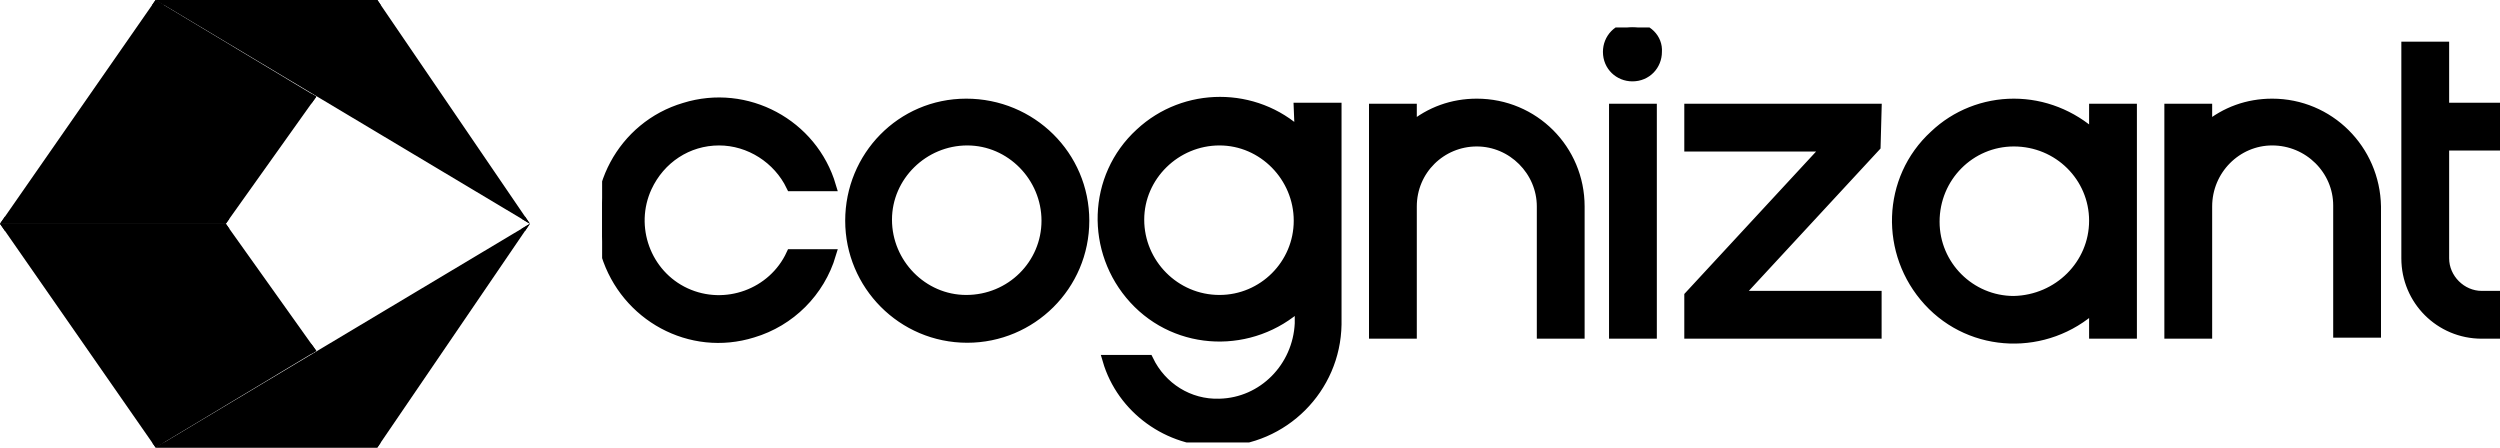
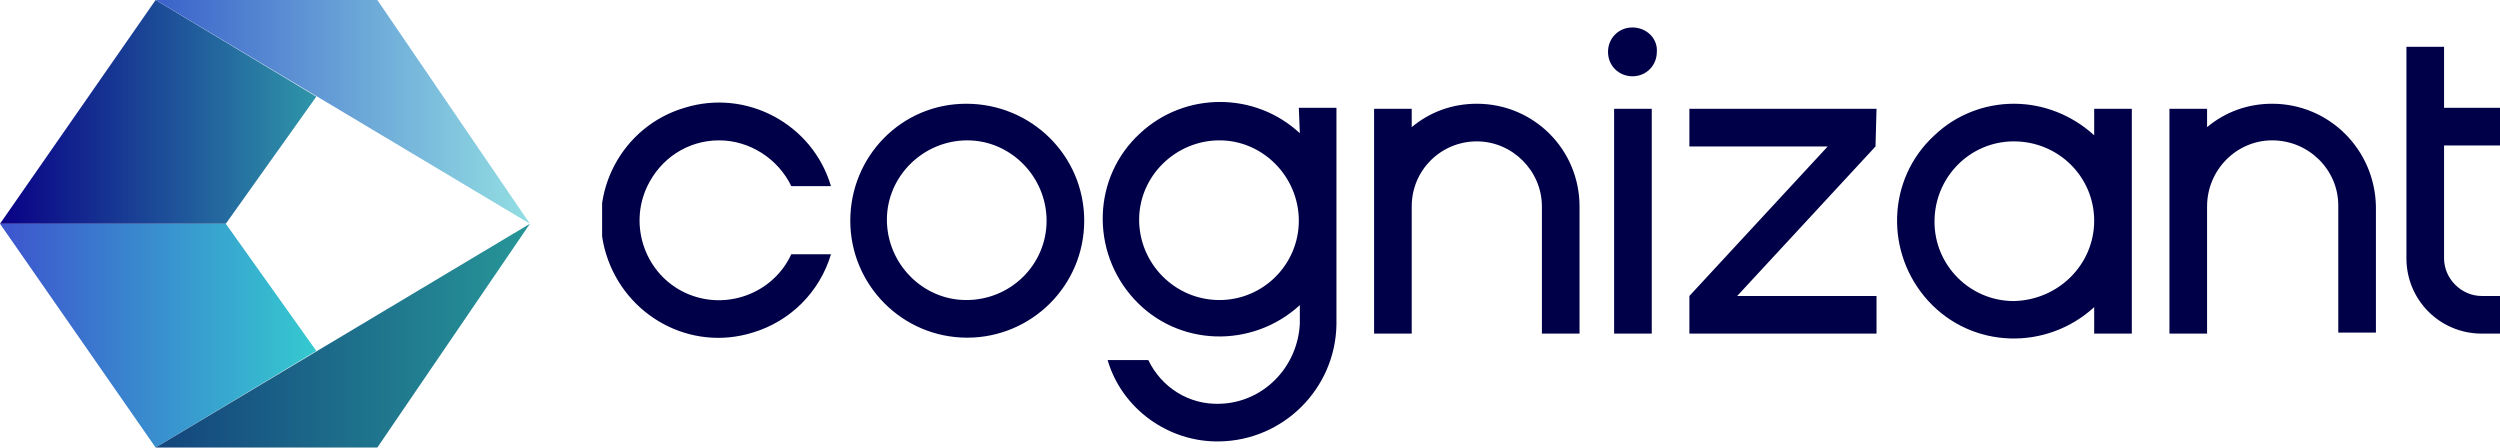
<svg xmlns="http://www.w3.org/2000/svg" xmlns:xlink="http://www.w3.org/1999/xlink" version="1.1" id="Layer_1" x="0" y="0" viewBox="0 0 245.8 44" xml:space="preserve">
-   <style>*{fill:#000000!important;stroke:#000000!important;}</style>
  <style>.st2{fill:#000048}</style>
  <defs>
    <path id="SVGID_1_" d="M59.2 2.7h186.7v40.8H59.2z" />
  </defs>
  <clipPath id="SVGID_00000127012036145008233160000001695259364950843821_">
    <use xlink:href="#SVGID_1_" overflow="visible" />
  </clipPath>
  <g clip-path="url(#SVGID_00000127012036145008233160000001695259364950843821_)">
    <defs>
      <path id="SVGID_00000170270455349886588150000003192033147480456075_" d="M59.2 2.7h186.7v40.8H59.2z" />
    </defs>
    <clipPath id="SVGID_00000034067840273054451910000013916040066528049284_">
      <use xlink:href="#SVGID_00000170270455349886588150000003192033147480456075_" overflow="visible" />
    </clipPath>
    <g clip-path="url(#SVGID_00000034067840273054451910000013916040066528049284_)">
      <path class="st2" d="M158.7 10.7h3.7v22.1h-3.7V10.7zm-13.5-.5c-2.4 0-4.6.8-6.4 2.3v-1.8h-3.7v22.1h3.7V20.3c0-3.6 2.9-6.4 6.4-6.4s6.4 2.9 6.4 6.4v12.5h3.7V20.3c0-5.6-4.5-10.1-10.1-10.1m-17.5.4h3.7v21.3c-.1 6.3-5.2 11.4-11.5 11.5-5 .1-9.6-3.2-11-8h4c1.3 2.7 4 4.4 7 4.3 4.3-.1 7.7-3.6 7.9-7.9V30c-4.7 4.3-12 4.1-16.3-.6-4.3-4.7-4.1-12 .6-16.3 4.4-4.1 11.3-4.1 15.7 0l-.1-2.5zm0 11.1c0-4.3-3.5-7.9-7.8-7.9s-7.9 3.5-7.9 7.8 3.5 7.9 7.9 7.9c4.3 0 7.8-3.5 7.8-7.8m-57-7.9c3 0 5.8 1.8 7.1 4.5h3.9c-1.8-6.1-8.3-9.6-14.4-7.7-6.1 1.8-9.6 8.3-7.7 14.4s8.3 9.6 14.4 7.7c3.7-1.1 6.6-4 7.7-7.7h-3.9c-1.8 3.9-6.5 5.6-10.4 3.8-3.9-1.8-5.6-6.5-3.8-10.4 1.3-2.8 4-4.6 7.1-4.6m35.9 7.9c0 6.4-5.2 11.5-11.5 11.5-6.4 0-11.5-5.2-11.5-11.5s5-11.5 11.4-11.5 11.6 5.1 11.6 11.5m-3.7 0c0-4.3-3.5-7.9-7.8-7.9s-7.9 3.5-7.9 7.8 3.5 7.9 7.8 7.9c4.4 0 7.9-3.5 7.9-7.8m120.5-11.5c-2.4 0-4.6.8-6.4 2.3v-1.8h-3.7v22.1h3.7V20.3c0-3.6 2.9-6.5 6.4-6.5 3.6 0 6.5 2.9 6.5 6.4v12.5h3.7V20.3c-.1-5.6-4.6-10.1-10.2-10.1m-17.5.5h3.7v22.1h-3.7v-2.6c-4.7 4.3-12 4.1-16.3-.6-4.3-4.7-4.1-12 .6-16.3 2.1-2 4.9-3.1 7.8-3.1 2.9 0 5.7 1.1 7.9 3.1v-2.6zm0 11c0-4.3-3.5-7.8-7.9-7.8-4.3 0-7.8 3.5-7.8 7.9 0 4.3 3.5 7.8 7.8 7.8 4.4-.1 7.9-3.6 7.9-7.9m39.9-7.4v-3.7h-5.5v-6h-3.7v20.8c0 4.1 3.3 7.4 7.4 7.4h1.8v-3.7H244c-2 0-3.7-1.7-3.7-3.7V14.3h5.5zM160.5 2.7c-1.4 0-2.4 1.1-2.4 2.4 0 1.4 1.1 2.4 2.4 2.4 1.4 0 2.4-1.1 2.4-2.4.1-1.3-1-2.4-2.4-2.4.1 0 .1 0 0 0m24 8h-18.4v3.7h13.6l-13.6 14.7v3.7h18.4v-3.7h-13.7l13.6-14.7.1-3.7z" />
    </g>
  </g>
  <defs>
    <path id="SVGID_00000085213138245146219190000008599264730915323836_" d="M0 0h52.1v44H0z" />
  </defs>
  <clipPath id="SVGID_00000023275576737302775000000017739223560985338244_">
    <use xlink:href="#SVGID_00000085213138245146219190000008599264730915323836_" overflow="visible" />
  </clipPath>
  <g clip-path="url(#SVGID_00000023275576737302775000000017739223560985338244_)">
    <defs>
      <path id="SVGID_00000050660665550895142240000014880732468509939883_" d="m0 22 15.3 22 15.8-9.5L22.2 22z" />
    </defs>
    <clipPath id="SVGID_00000135667248469030152890000000337272502332585655_">
      <use xlink:href="#SVGID_00000050660665550895142240000014880732468509939883_" overflow="visible" />
    </clipPath>
    <g clip-path="url(#SVGID_00000135667248469030152890000000337272502332585655_)">
      <linearGradient id="SVGID_00000182500455220199611780000011285939690309641648_" gradientUnits="userSpaceOnUse" x1="-391.039" y1="277.815" x2="-390.039" y2="277.815" gradientTransform="matrix(31.1065 0 0 -21.9795 12163.862 6139.21)">
        <stop offset="0" stop-color="#3d54ce" />
        <stop offset="1" stop-color="#35cacf" />
      </linearGradient>
      <path fill="url(#SVGID_00000182500455220199611780000011285939690309641648_)" d="M0 22h31.1v22H0z" />
    </g>
    <defs>
      <path id="SVGID_00000114070949333990582630000017270483092055787688_" d="M15.3 44h21.8l15-22z" />
    </defs>
    <clipPath id="SVGID_00000092426726985261628360000008018755475207643524_">
      <use xlink:href="#SVGID_00000114070949333990582630000017270483092055787688_" overflow="visible" />
    </clipPath>
    <g clip-path="url(#SVGID_00000092426726985261628360000008018755475207643524_)">
      <linearGradient id="SVGID_00000029744234580894563620000004719264263002787256_" gradientUnits="userSpaceOnUse" x1="-393.062" y1="277.815" x2="-392.062" y2="277.815" gradientTransform="matrix(36.8476 0 0 -21.9795 14498.684 6139.21)">
        <stop offset="0" stop-color="#13457d" />
        <stop offset="1" stop-color="#279698" />
      </linearGradient>
      <path fill="url(#SVGID_00000029744234580894563620000004719264263002787256_)" d="M15.3 22h36.8v22H15.3z" />
    </g>
    <defs>
      <path id="SVGID_00000124156495544010432790000012960116144518489730_" d="M15.3 0 0 22h22.2l8.9-12.5z" />
    </defs>
    <clipPath id="SVGID_00000029046943914045948290000010502153975593422010_">
      <use xlink:href="#SVGID_00000124156495544010432790000012960116144518489730_" overflow="visible" />
    </clipPath>
    <g clip-path="url(#SVGID_00000029046943914045948290000010502153975593422010_)">
      <linearGradient id="SVGID_00000031913817338843176650000007177461719868006072_" gradientUnits="userSpaceOnUse" x1="-391.049" y1="277.815" x2="-390.049" y2="277.815" gradientTransform="matrix(31.1316 0 0 -21.9796 12173.976 6117.246)">
        <stop offset="0" stop-color="#090086" />
        <stop offset="1" stop-color="#2f96a9" />
      </linearGradient>
      <path fill="url(#SVGID_00000031913817338843176650000007177461719868006072_)" d="M0 0h31.1v22H0z" />
    </g>
    <defs>
      <path id="SVGID_00000147909067435365521700000017294411540867699616_" d="m15.3 0 36.8 22-15-22z" />
    </defs>
    <clipPath id="SVGID_00000078011445600416747300000013195656224370321068_">
      <use xlink:href="#SVGID_00000147909067435365521700000017294411540867699616_" overflow="visible" />
    </clipPath>
    <g clip-path="url(#SVGID_00000078011445600416747300000013195656224370321068_)">
      <linearGradient id="SVGID_00000128475501832932076910000005979470219009375159_" gradientUnits="userSpaceOnUse" x1="-393.062" y1="277.815" x2="-392.062" y2="277.815" gradientTransform="matrix(36.8476 0 0 -21.9796 14498.684 6117.246)">
        <stop offset="0" stop-color="#3b62ca" />
        <stop offset="1" stop-color="#93dfe3" />
      </linearGradient>
      <path fill="url(#SVGID_00000128475501832932076910000005979470219009375159_)" d="M15.3 0h36.8v22H15.3z" />
    </g>
  </g>
</svg>
